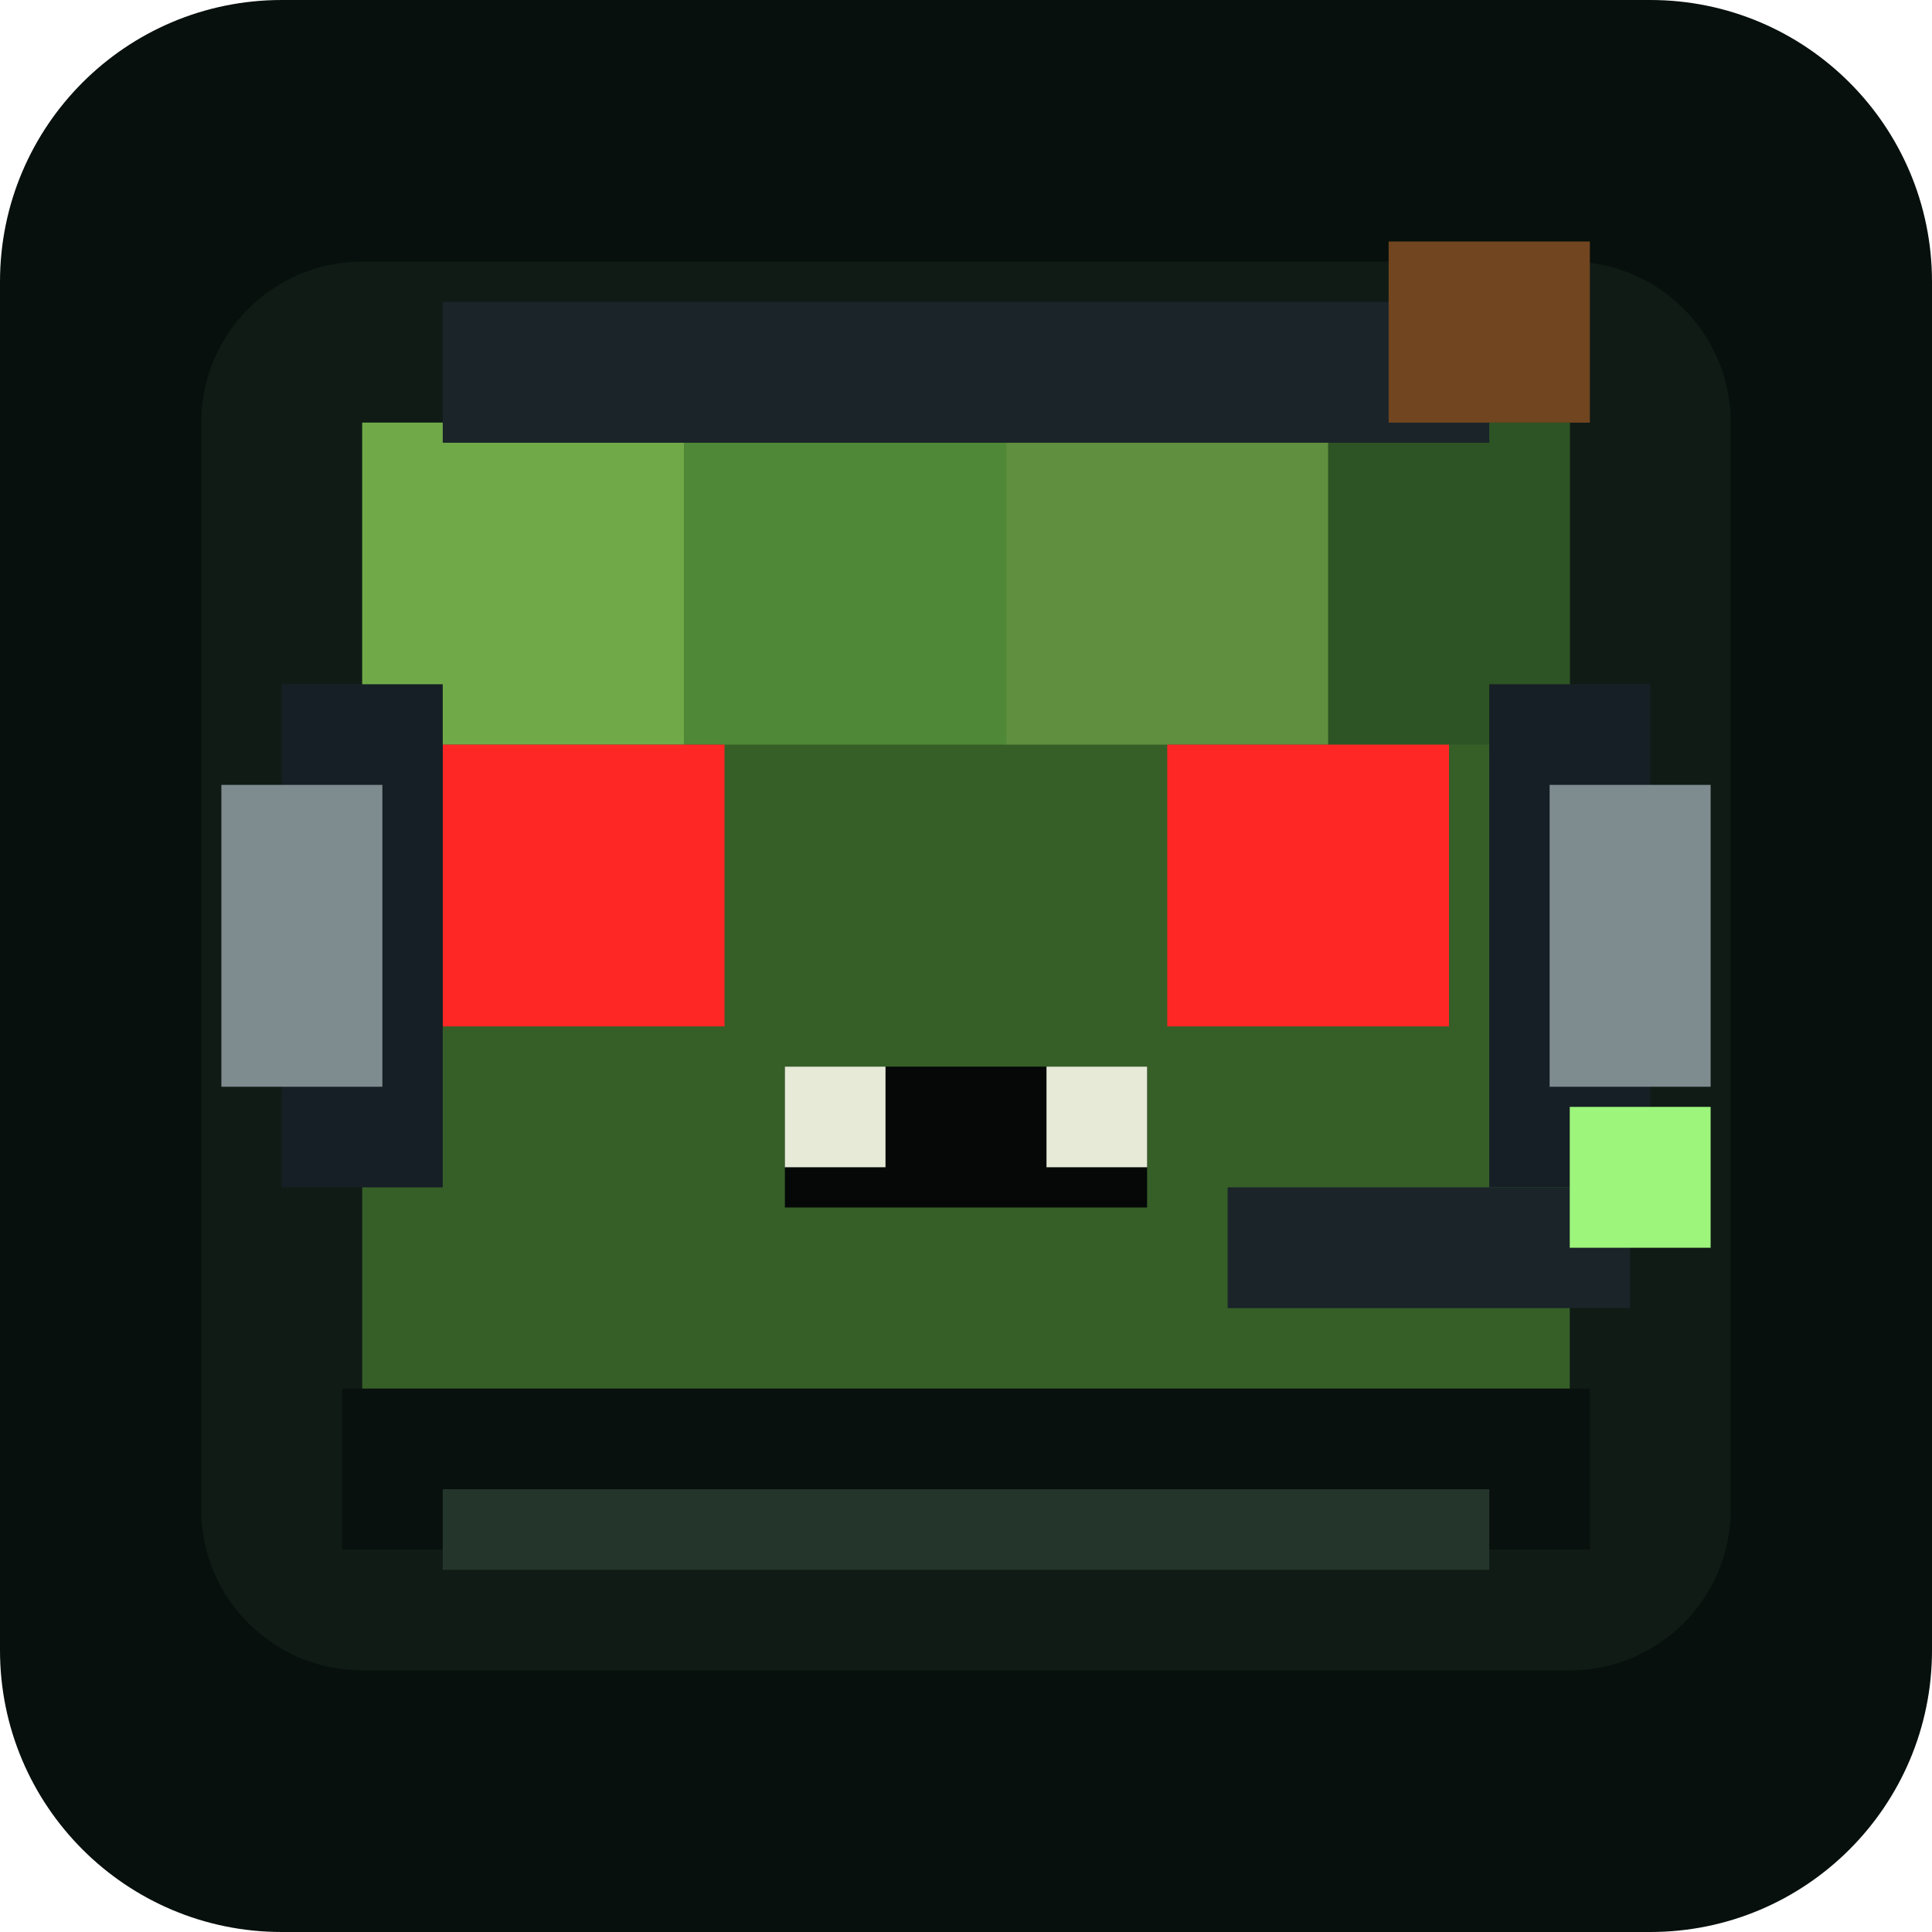
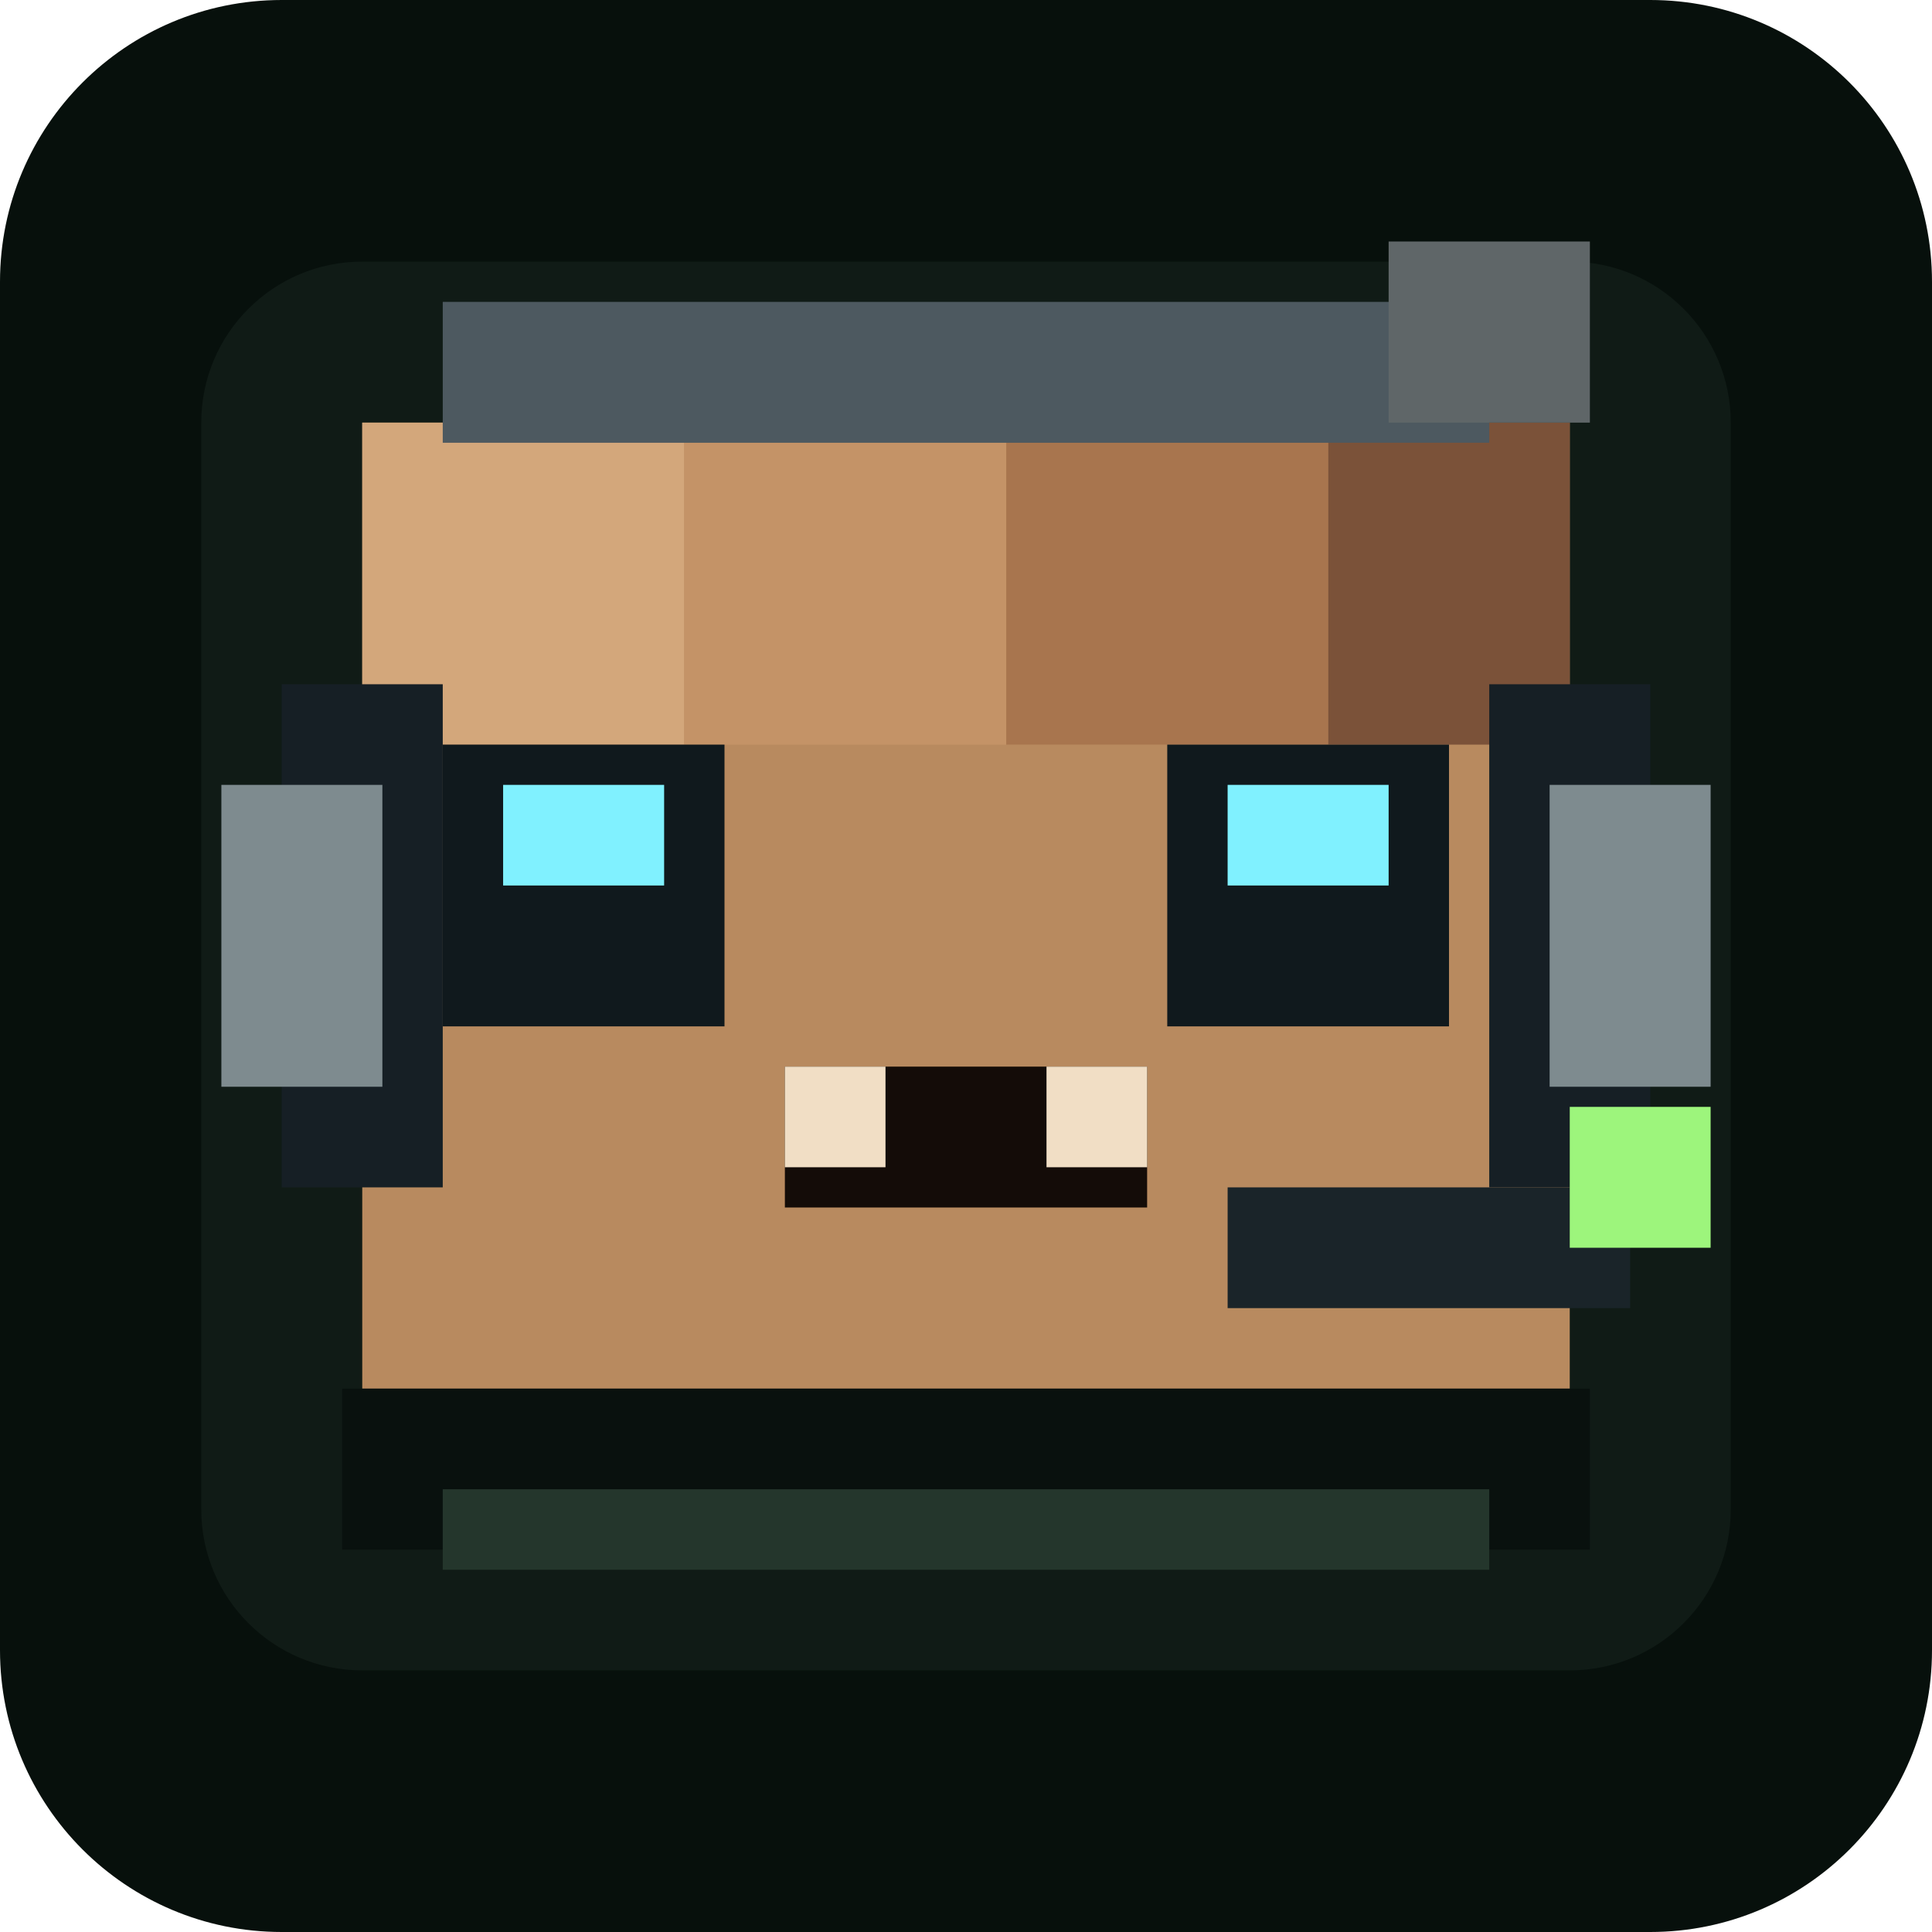
<svg xmlns="http://www.w3.org/2000/svg" viewBox="0 0 96 96" role="img" aria-label="Voxel radio operator">
  <rect width="96" height="96" rx="14" fill="#07100c" />
  <rect x="10" y="13" width="76" height="70" rx="8" fill="#101b16" />
-   <rect x="18" y="21" width="60" height="48" fill="#365f28" />
-   <rect x="18" y="21" width="16" height="16" fill="#70aa48" />
-   <rect x="34" y="21" width="16" height="16" fill="#4f8937" />
-   <rect x="50" y="21" width="16" height="16" fill="#608f3f" />
-   <rect x="66" y="21" width="12" height="16" fill="#2d5424" />
-   <rect x="22" y="37" width="14" height="14" fill="#ff2626" />
-   <rect x="58" y="37" width="14" height="14" fill="#ff2626" />
-   <rect x="39" y="53" width="18" height="7" fill="#050807" />
-   <rect x="39" y="53" width="5" height="5" fill="#e6ead7" />
-   <rect x="52" y="53" width="5" height="5" fill="#e6ead7" />
+   <rect x="18" y="21" width="60" height="48" fill="#b88a5f" />
+   <rect x="18" y="21" width="16" height="16" fill="#d3a77b" />
+   <rect x="34" y="21" width="16" height="16" fill="#c49367" />
+   <rect x="50" y="21" width="16" height="16" fill="#a8754e" />
+   <rect x="66" y="21" width="12" height="16" fill="#7b5239" />
+   <rect x="22" y="37" width="14" height="14" fill="#10191d" />
+   <rect x="58" y="37" width="14" height="14" fill="#10191d" />
+   <rect x="25" y="39" width="8" height="5" fill="#80f1ff" />
+   <rect x="61" y="39" width="8" height="5" fill="#80f1ff" />
+   <rect x="39" y="53" width="18" height="7" fill="#140c08" />
+   <rect x="39" y="53" width="5" height="5" fill="#f1dec5" />
+   <rect x="52" y="53" width="5" height="5" fill="#f1dec5" />
  <rect x="14" y="34" width="8" height="25" fill="#161f25" />
  <rect x="74" y="34" width="8" height="25" fill="#161f25" />
  <rect x="11" y="39" width="8" height="15" fill="#7e8b8f" />
  <rect x="77" y="39" width="8" height="15" fill="#7e8b8f" />
-   <rect x="22" y="15" width="52" height="7" fill="#1a2429" />
+   <rect x="22" y="15" width="52" height="7" fill="#4d5960" />
  <rect x="61" y="59" width="20" height="6" fill="#1a2429" />
  <rect x="78" y="55" width="7" height="7" fill="#9df57c" />
-   <rect x="69" y="12" width="10" height="9" fill="#71451f" />
+   <rect x="69" y="12" width="10" height="9" fill="#5f6668" />
  <rect x="17" y="69" width="62" height="8" fill="#09110e" />
  <rect x="22" y="74" width="52" height="4" fill="#24362c" />
</svg>
